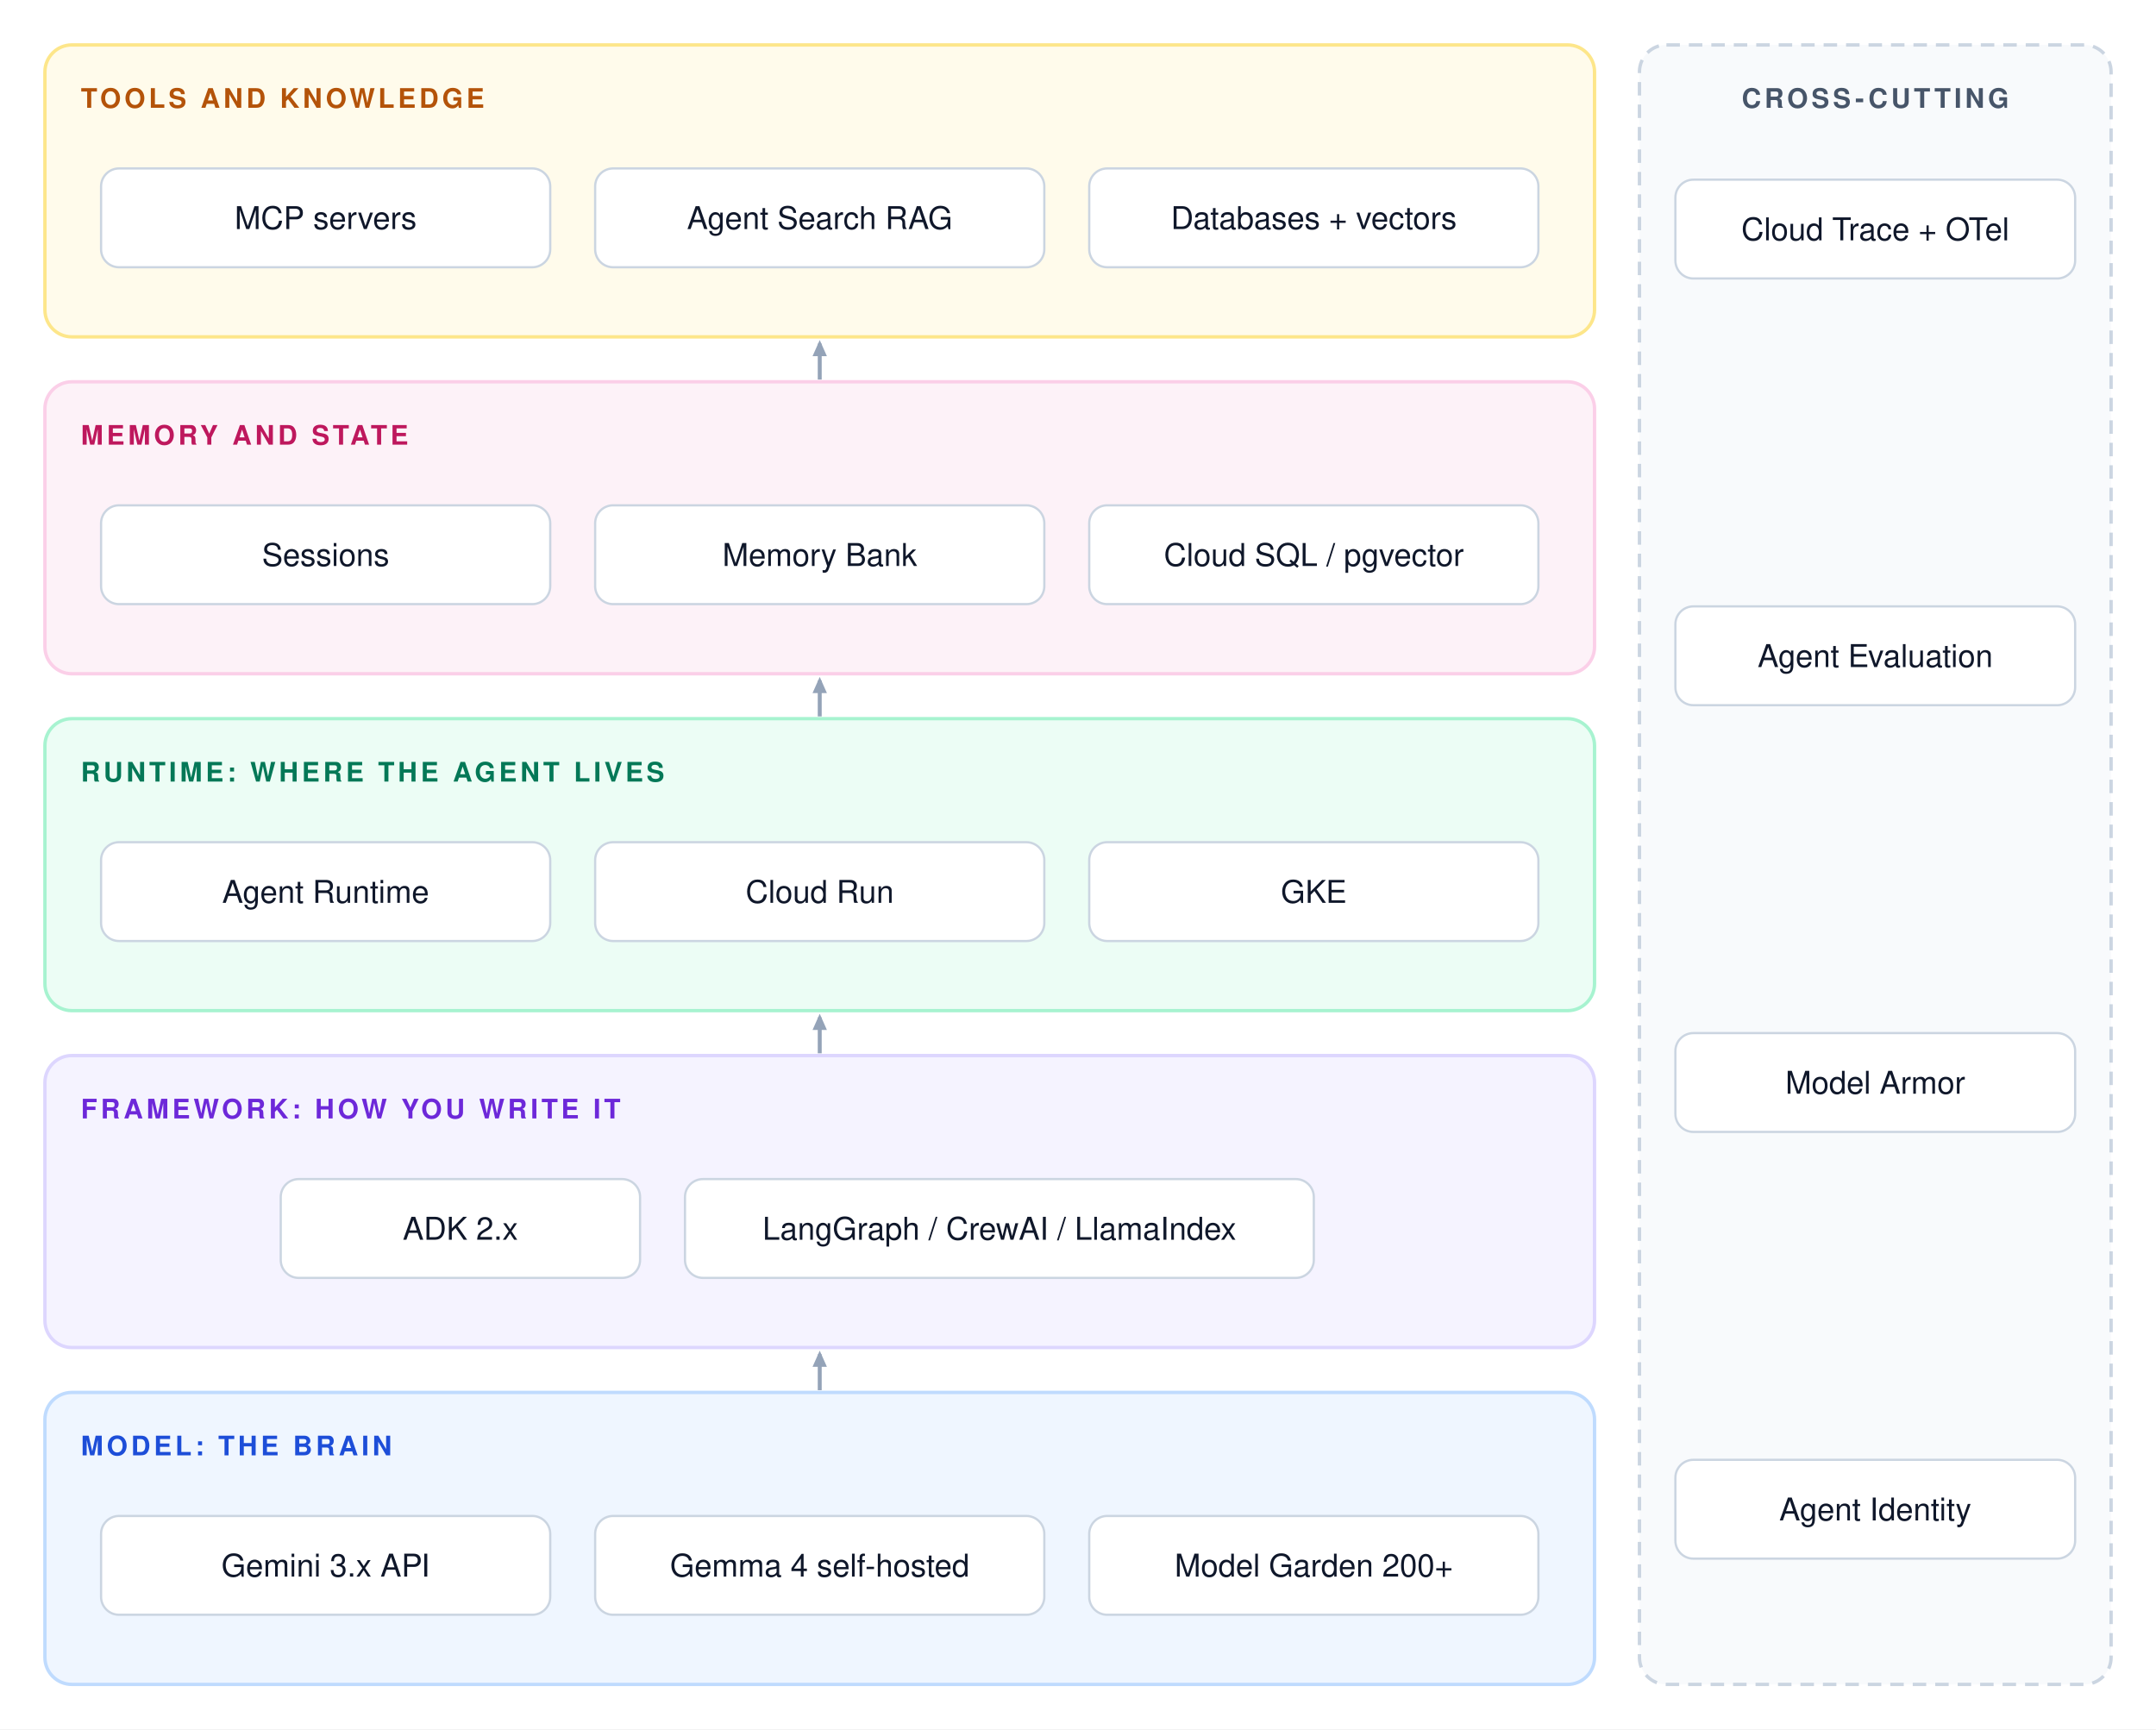
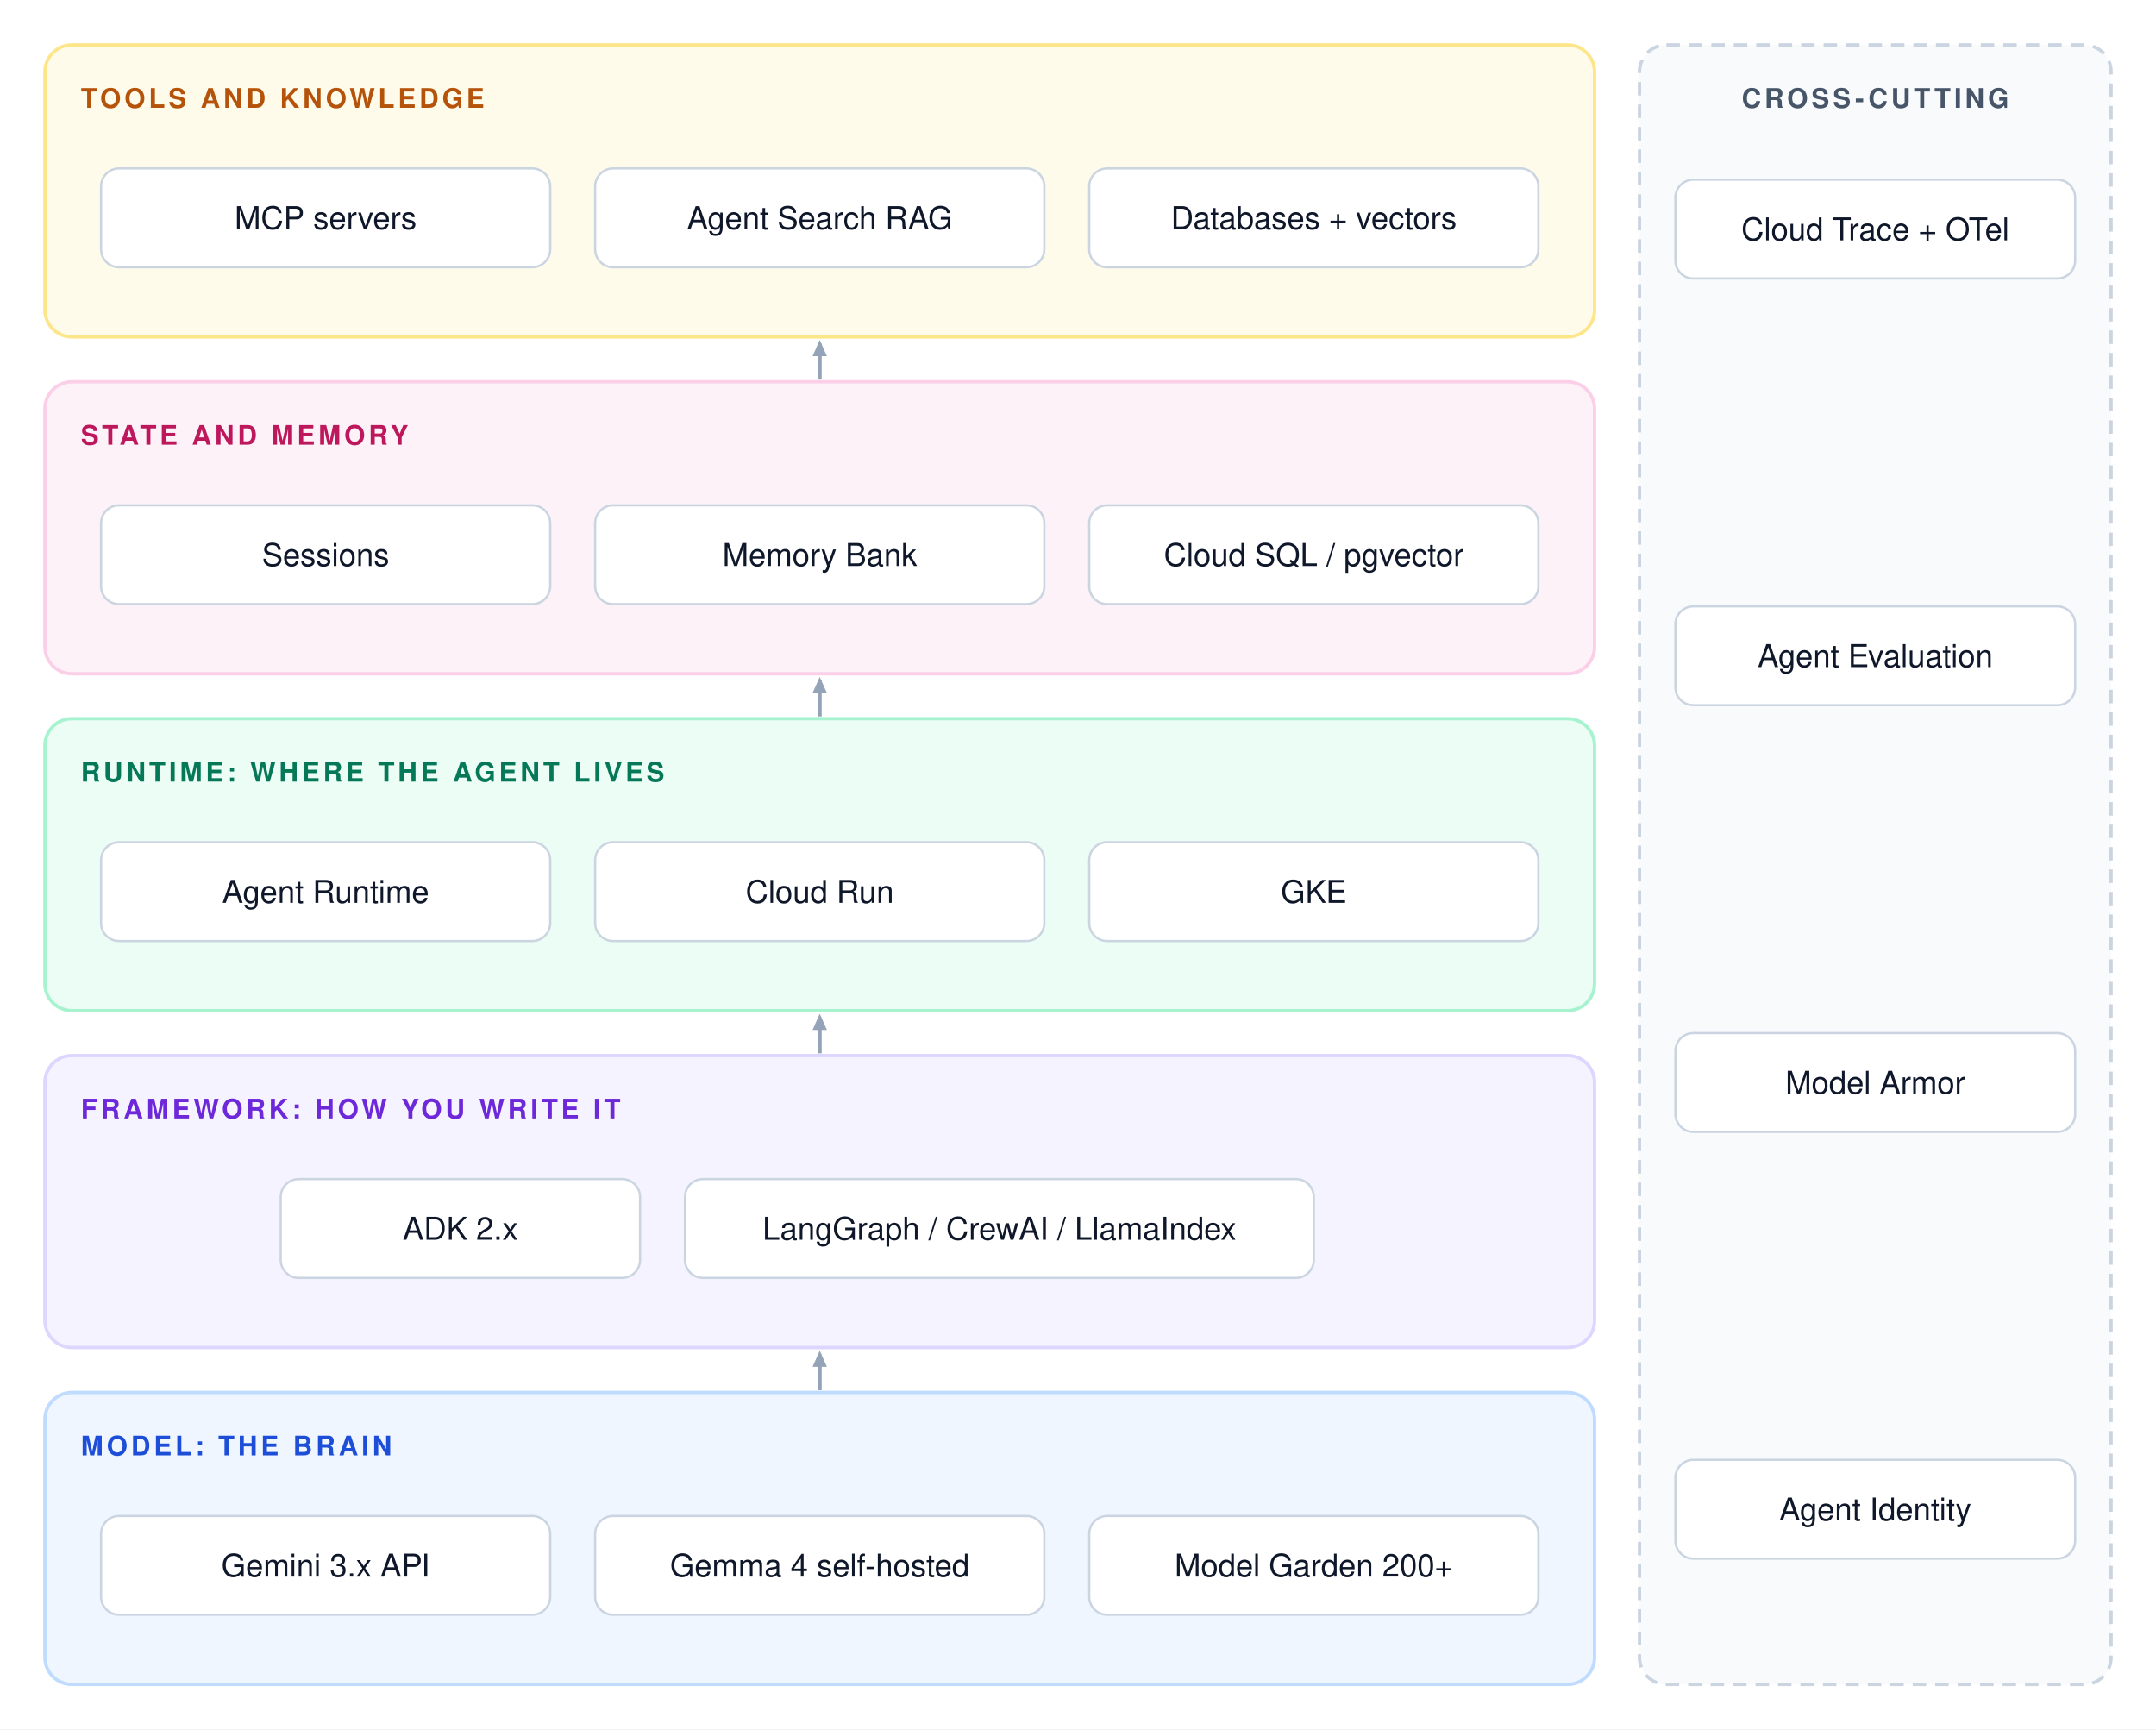
<svg xmlns="http://www.w3.org/2000/svg" width="960" height="770" viewBox="0 0 960 770" font-family="-apple-system, 'Segoe UI', Helvetica, Arial, sans-serif">
  <defs>
    <marker id="arrow" viewBox="0 0 10 10" refX="7" refY="5" markerUnits="userSpaceOnUse" markerWidth="8" markerHeight="8" orient="auto-start-reverse">
      <path d="M 0 1 L 9 5 L 0 9 z" fill="#94A3B8" />
    </marker>
  </defs>
  <rect width="960" height="770" fill="#FFFFFF" />
  <rect x="20" y="20" width="690" height="130" rx="12" fill="#FFFBEB" stroke="#FDE68A" stroke-width="1.5" />
  <text x="36" y="48" font-size="12" font-weight="700" letter-spacing="1.5" fill="#B45309">TOOLS AND KNOWLEDGE</text>
  <g font-size="14" fill="#0F172A" text-anchor="middle">
    <rect x="45" y="75" width="200" height="44" rx="8" fill="#FFFFFF" stroke="#CBD5E1" />
    <text x="145" y="102">MCP servers</text>
    <rect x="265" y="75" width="200" height="44" rx="8" fill="#FFFFFF" stroke="#CBD5E1" />
    <text x="365" y="102">Agent Search RAG</text>
    <rect x="485" y="75" width="200" height="44" rx="8" fill="#FFFFFF" stroke="#CBD5E1" />
    <text x="585" y="102">Databases + vectors</text>
  </g>
  <rect x="20" y="170" width="690" height="130" rx="12" fill="#FDF2F8" stroke="#FBCFE8" stroke-width="1.5" />
-   <text x="36" y="198" font-size="12" font-weight="700" letter-spacing="1.5" fill="#BE185D">MEMORY AND STATE</text>
+   <text x="36" y="198" font-size="12" font-weight="700" letter-spacing="1.5" fill="#BE185D">STATE AND MEMORY</text>
  <g font-size="14" fill="#0F172A" text-anchor="middle">
    <rect x="45" y="225" width="200" height="44" rx="8" fill="#FFFFFF" stroke="#CBD5E1" />
    <text x="145" y="252">Sessions</text>
    <rect x="265" y="225" width="200" height="44" rx="8" fill="#FFFFFF" stroke="#CBD5E1" />
    <text x="365" y="252">Memory Bank</text>
    <rect x="485" y="225" width="200" height="44" rx="8" fill="#FFFFFF" stroke="#CBD5E1" />
    <text x="585" y="252">Cloud SQL / pgvector</text>
  </g>
  <rect x="20" y="320" width="690" height="130" rx="12" fill="#ECFDF5" stroke="#A7F3D0" stroke-width="1.5" />
  <text x="36" y="348" font-size="12" font-weight="700" letter-spacing="1.5" fill="#047857">RUNTIME: WHERE THE AGENT LIVES</text>
  <g font-size="14" fill="#0F172A" text-anchor="middle">
    <rect x="45" y="375" width="200" height="44" rx="8" fill="#FFFFFF" stroke="#CBD5E1" />
    <text x="145" y="402">Agent Runtime</text>
    <rect x="265" y="375" width="200" height="44" rx="8" fill="#FFFFFF" stroke="#CBD5E1" />
    <text x="365" y="402">Cloud Run</text>
    <rect x="485" y="375" width="200" height="44" rx="8" fill="#FFFFFF" stroke="#CBD5E1" />
    <text x="585" y="402">GKE</text>
  </g>
  <rect x="20" y="470" width="690" height="130" rx="12" fill="#F5F3FF" stroke="#DDD6FE" stroke-width="1.5" />
  <text x="36" y="498" font-size="12" font-weight="700" letter-spacing="1.5" fill="#6D28D9">FRAMEWORK: HOW YOU WRITE IT</text>
  <g font-size="14" fill="#0F172A" text-anchor="middle">
    <rect x="125" y="525" width="160" height="44" rx="8" fill="#FFFFFF" stroke="#CBD5E1" />
    <text x="205" y="552">ADK 2.x</text>
    <rect x="305" y="525" width="280" height="44" rx="8" fill="#FFFFFF" stroke="#CBD5E1" />
    <text x="445" y="552">LangGraph / CrewAI / LlamaIndex</text>
  </g>
  <rect x="20" y="620" width="690" height="130" rx="12" fill="#EFF6FF" stroke="#BFDBFE" stroke-width="1.5" />
  <text x="36" y="648" font-size="12" font-weight="700" letter-spacing="1.5" fill="#1D4ED8">MODEL: THE BRAIN</text>
  <g font-size="14" fill="#0F172A" text-anchor="middle">
    <rect x="45" y="675" width="200" height="44" rx="8" fill="#FFFFFF" stroke="#CBD5E1" />
    <text x="145" y="702">Gemini 3.x API</text>
    <rect x="265" y="675" width="200" height="44" rx="8" fill="#FFFFFF" stroke="#CBD5E1" />
    <text x="365" y="702">Gemma 4 self-hosted</text>
    <rect x="485" y="675" width="200" height="44" rx="8" fill="#FFFFFF" stroke="#CBD5E1" />
    <text x="585" y="702">Model Garden 200+</text>
  </g>
  <line x1="365" y1="619" x2="365" y2="603" stroke="#94A3B8" stroke-width="1.75" marker-end="url(#arrow)" />
  <line x1="365" y1="469" x2="365" y2="453" stroke="#94A3B8" stroke-width="1.75" marker-end="url(#arrow)" />
  <line x1="365" y1="319" x2="365" y2="303" stroke="#94A3B8" stroke-width="1.75" marker-end="url(#arrow)" />
  <line x1="365" y1="169" x2="365" y2="153" stroke="#94A3B8" stroke-width="1.75" marker-end="url(#arrow)" />
  <rect x="730" y="20" width="210" height="730" rx="12" fill="#F8FAFC" stroke="#CBD5E1" stroke-width="1.5" stroke-dasharray="6 4" />
  <text x="835" y="48" font-size="12" font-weight="700" letter-spacing="1.5" fill="#475569" text-anchor="middle">CROSS-CUTTING</text>
  <g font-size="14" fill="#0F172A" text-anchor="middle">
    <rect x="746" y="80" width="178" height="44" rx="8" fill="#FFFFFF" stroke="#CBD5E1" />
    <text x="835" y="107">Cloud Trace + OTel</text>
    <rect x="746" y="270" width="178" height="44" rx="8" fill="#FFFFFF" stroke="#CBD5E1" />
    <text x="835" y="297">Agent Evaluation</text>
    <rect x="746" y="460" width="178" height="44" rx="8" fill="#FFFFFF" stroke="#CBD5E1" />
    <text x="835" y="487">Model Armor</text>
    <rect x="746" y="650" width="178" height="44" rx="8" fill="#FFFFFF" stroke="#CBD5E1" />
    <text x="835" y="677">Agent Identity</text>
  </g>
</svg>
